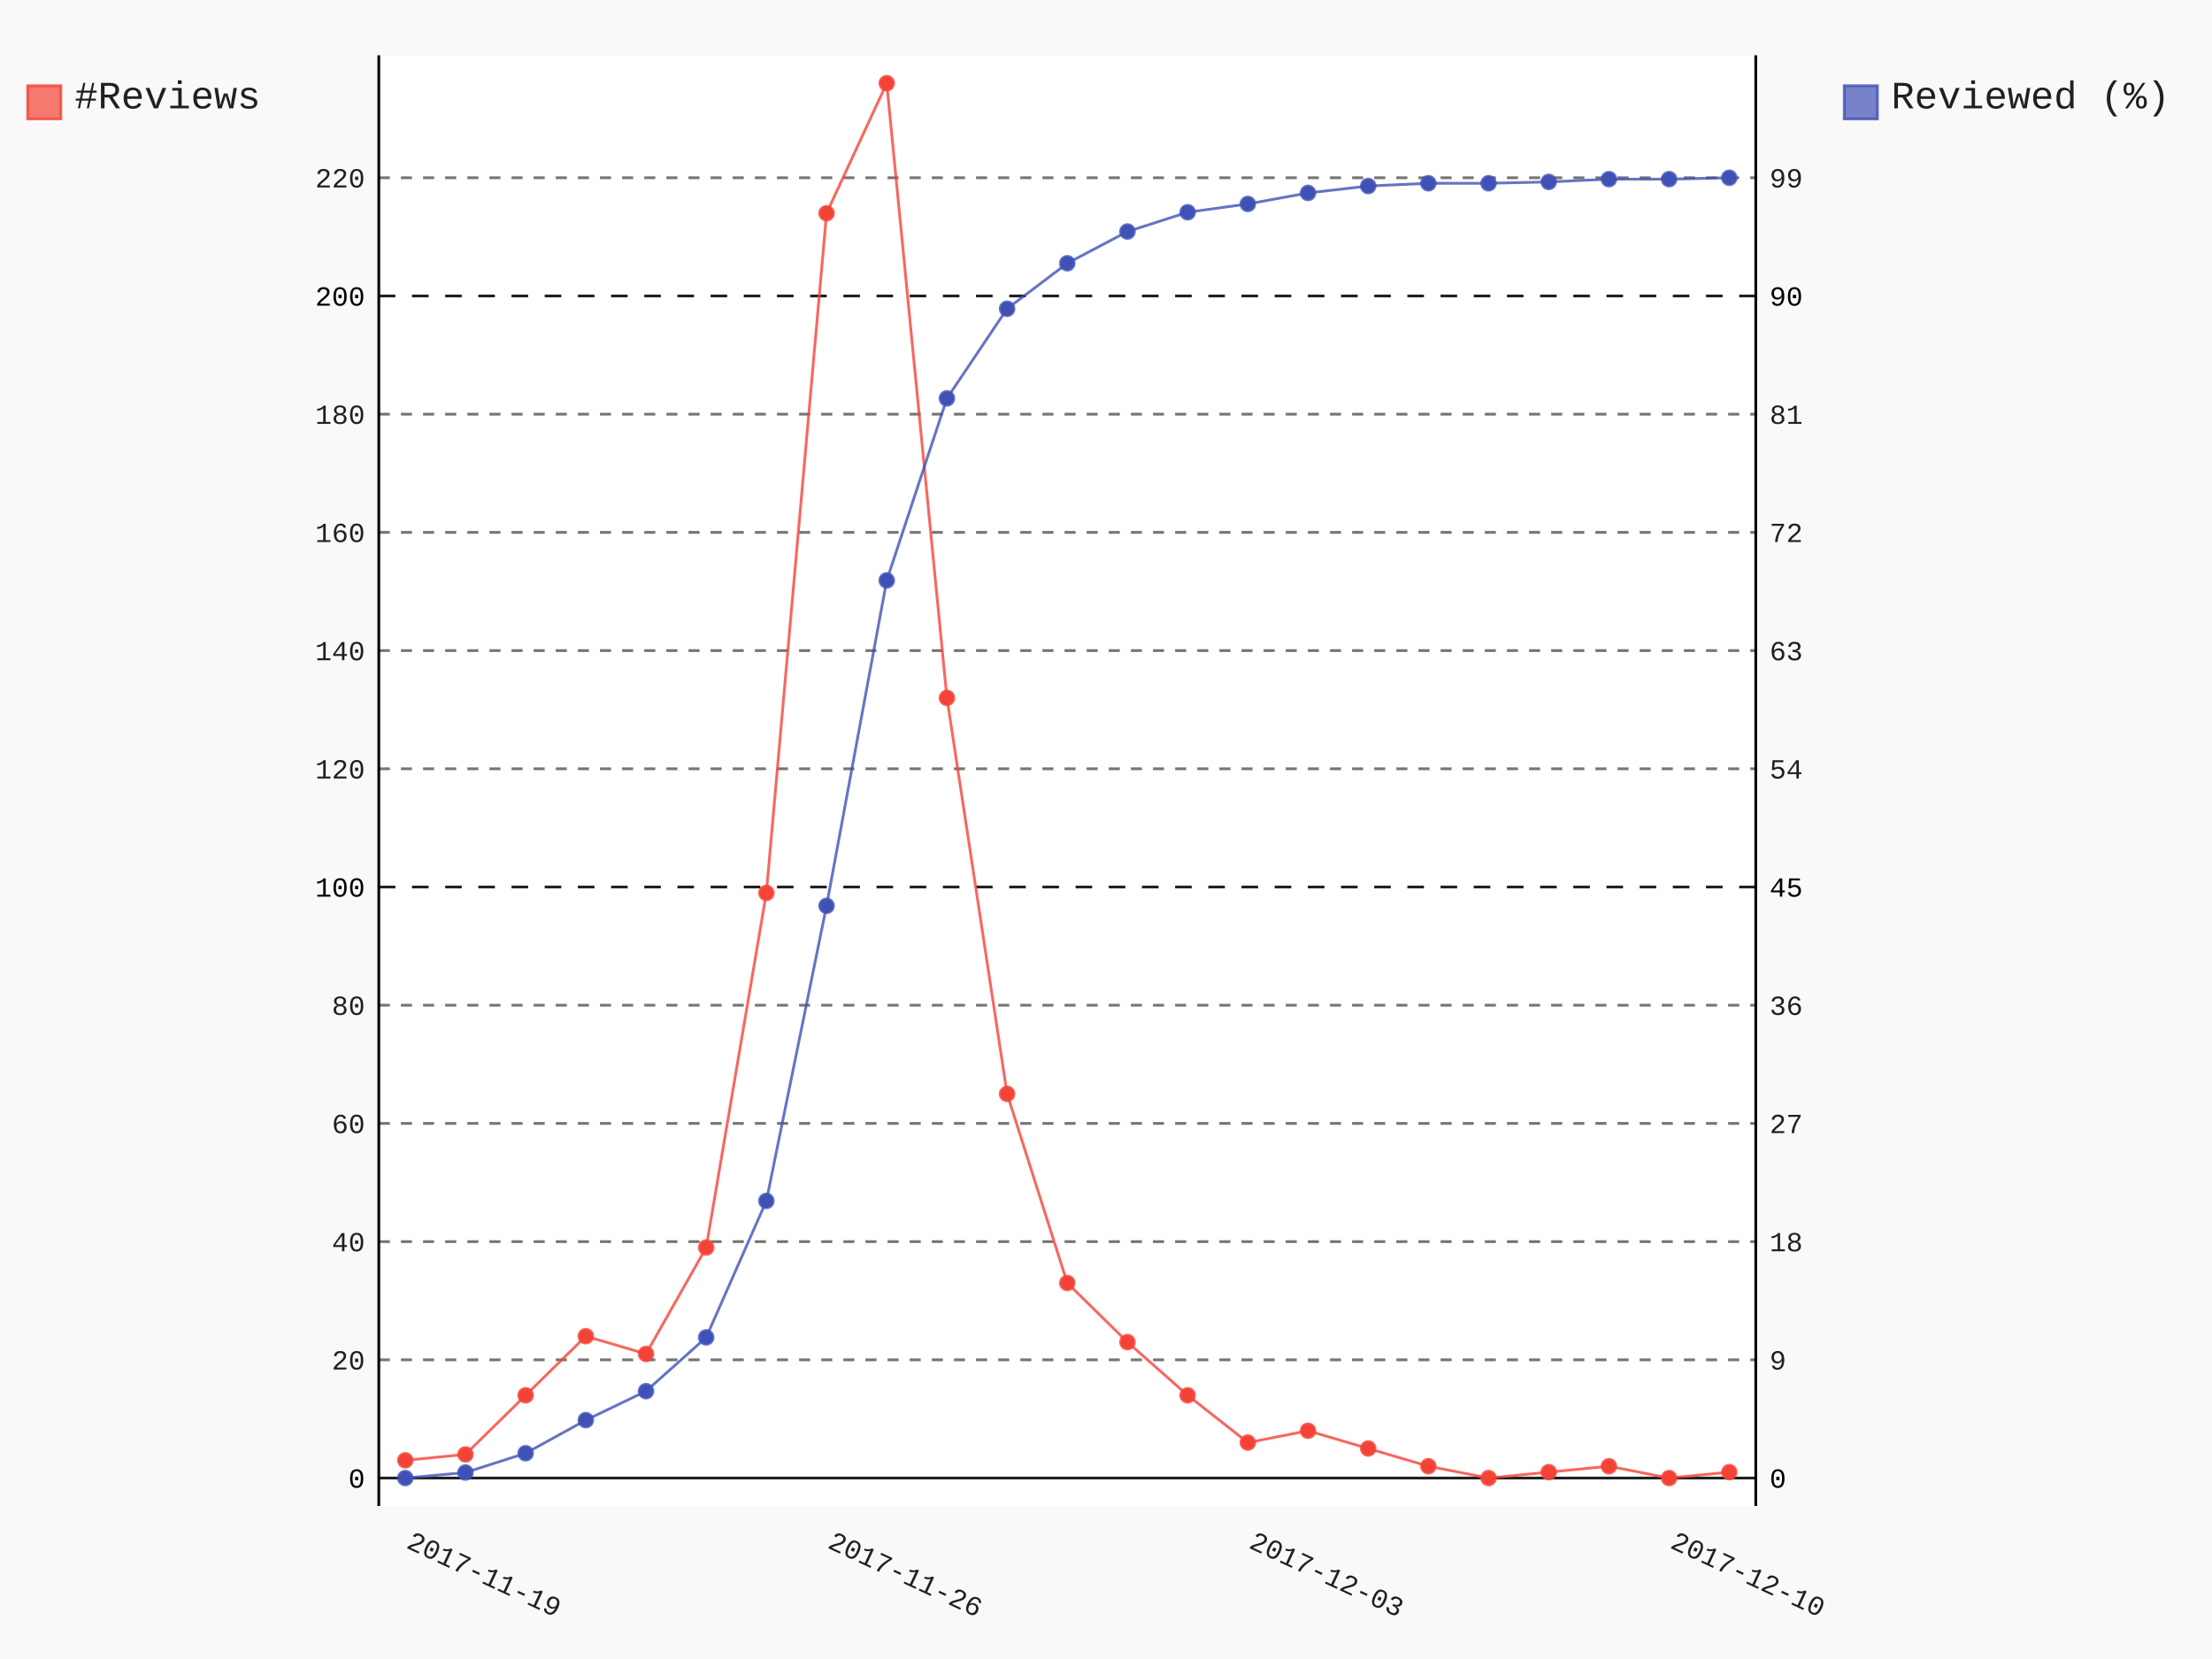
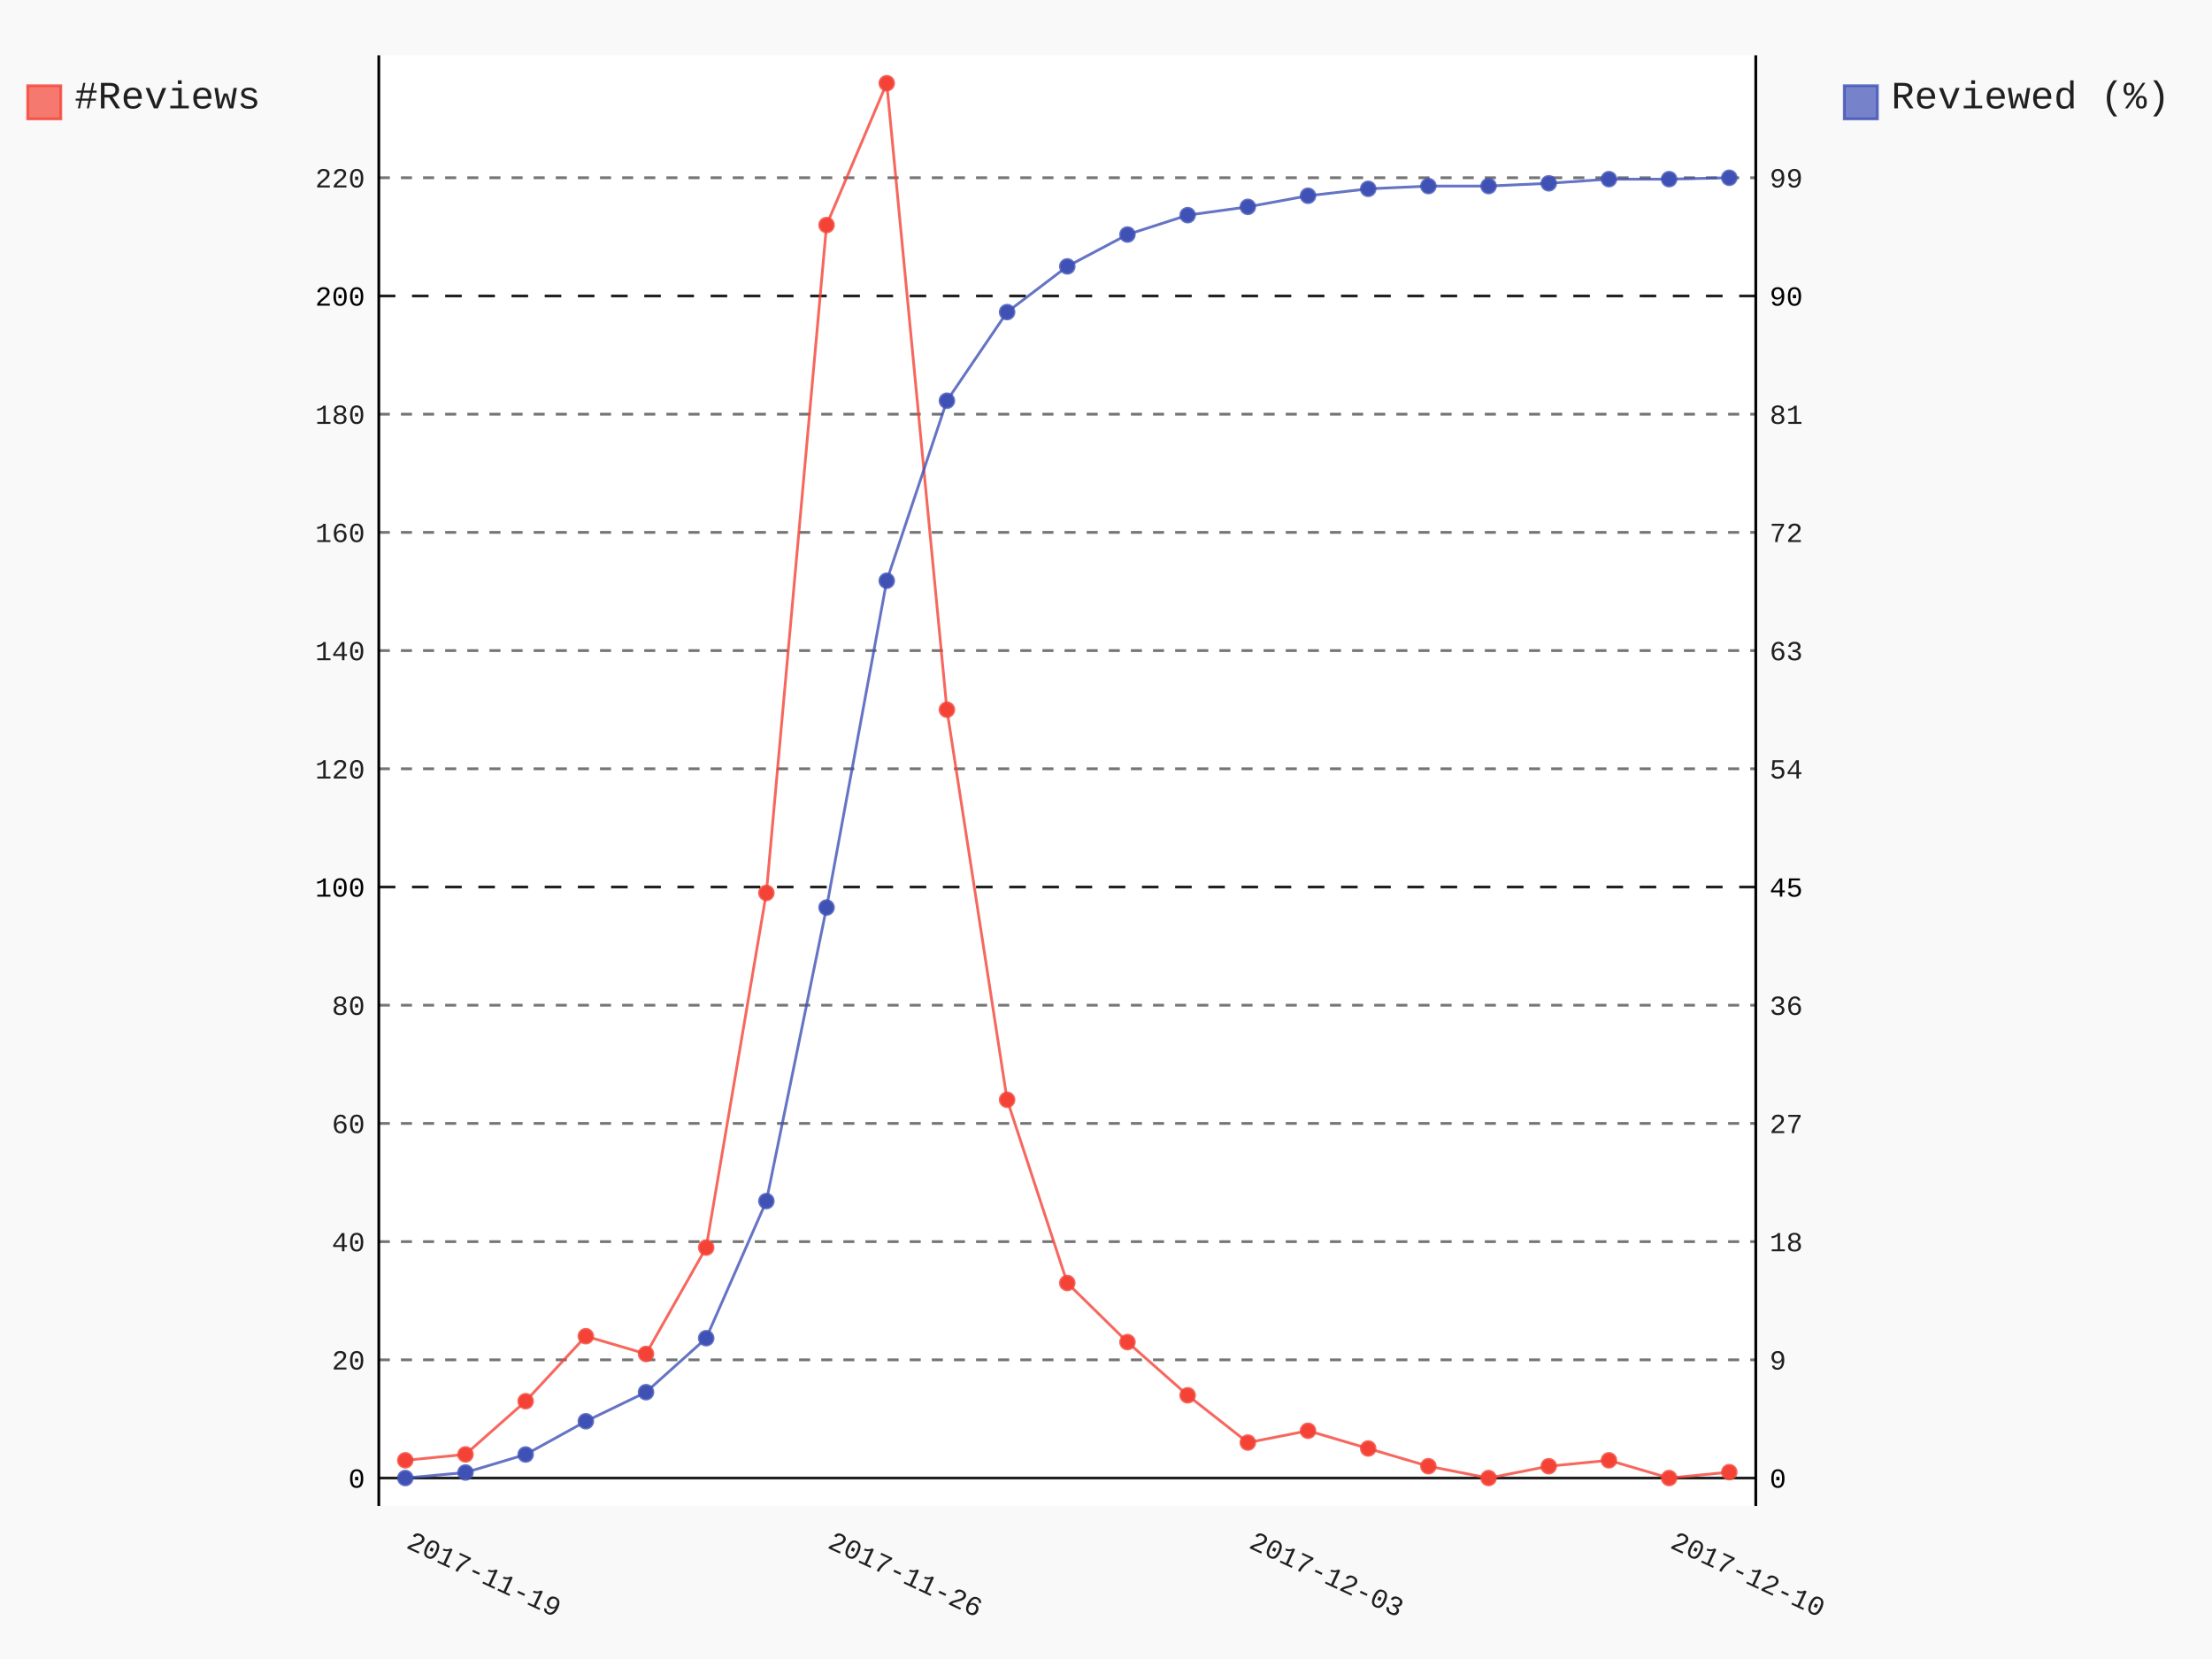
- <svg xmlns="http://www.w3.org/2000/svg" id="chart-0fe4ee4b-8bdb-4577-995a-9baac3557d16" class="pygal-chart" viewBox="0 0 800 600">
+ <svg xmlns="http://www.w3.org/2000/svg" id="chart-c64538fc-a9ce-4887-8f16-b215dd933efe" class="pygal-chart" viewBox="0 0 800 600">
  <defs>
-     <style type="text/css">#chart-0fe4ee4b-8bdb-4577-995a-9baac3557d16{-webkit-user-select:none;-webkit-font-smoothing:antialiased;font-family:Consolas,"Liberation Mono",Menlo,Courier,monospace}#chart-0fe4ee4b-8bdb-4577-995a-9baac3557d16 .title{font-family:Consolas,"Liberation Mono",Menlo,Courier,monospace;font-size:16px}#chart-0fe4ee4b-8bdb-4577-995a-9baac3557d16 .legends .legend text{font-family:Consolas,"Liberation Mono",Menlo,Courier,monospace;font-size:14px}#chart-0fe4ee4b-8bdb-4577-995a-9baac3557d16 .axis text{font-family:Consolas,"Liberation Mono",Menlo,Courier,monospace;font-size:10px}#chart-0fe4ee4b-8bdb-4577-995a-9baac3557d16 .axis text.major{font-family:Consolas,"Liberation Mono",Menlo,Courier,monospace;font-size:10px}#chart-0fe4ee4b-8bdb-4577-995a-9baac3557d16 .text-overlay text.value{font-family:Consolas,"Liberation Mono",Menlo,Courier,monospace;font-size:16px}#chart-0fe4ee4b-8bdb-4577-995a-9baac3557d16 .text-overlay text.label{font-family:Consolas,"Liberation Mono",Menlo,Courier,monospace;font-size:10px}#chart-0fe4ee4b-8bdb-4577-995a-9baac3557d16 .tooltip{font-family:Consolas,"Liberation Mono",Menlo,Courier,monospace;font-size:14px}#chart-0fe4ee4b-8bdb-4577-995a-9baac3557d16 text.no_data{font-family:Consolas,"Liberation Mono",Menlo,Courier,monospace;font-size:64px}
- #chart-0fe4ee4b-8bdb-4577-995a-9baac3557d16{background-color:rgba(249,249,249,1)}#chart-0fe4ee4b-8bdb-4577-995a-9baac3557d16 path,#chart-0fe4ee4b-8bdb-4577-995a-9baac3557d16 line,#chart-0fe4ee4b-8bdb-4577-995a-9baac3557d16 rect,#chart-0fe4ee4b-8bdb-4577-995a-9baac3557d16 circle{-webkit-transition:150ms;-moz-transition:150ms;transition:150ms}#chart-0fe4ee4b-8bdb-4577-995a-9baac3557d16 .graph &gt; .background{fill:rgba(249,249,249,1)}#chart-0fe4ee4b-8bdb-4577-995a-9baac3557d16 .plot &gt; .background{fill:rgba(255,255,255,1)}#chart-0fe4ee4b-8bdb-4577-995a-9baac3557d16 .graph{fill:rgba(0,0,0,.87)}#chart-0fe4ee4b-8bdb-4577-995a-9baac3557d16 text.no_data{fill:rgba(0,0,0,1)}#chart-0fe4ee4b-8bdb-4577-995a-9baac3557d16 .title{fill:rgba(0,0,0,1)}#chart-0fe4ee4b-8bdb-4577-995a-9baac3557d16 .legends .legend text{fill:rgba(0,0,0,.87)}#chart-0fe4ee4b-8bdb-4577-995a-9baac3557d16 .legends .legend:hover text{fill:rgba(0,0,0,1)}#chart-0fe4ee4b-8bdb-4577-995a-9baac3557d16 .axis .line{stroke:rgba(0,0,0,1)}#chart-0fe4ee4b-8bdb-4577-995a-9baac3557d16 .axis .guide.line{stroke:rgba(0,0,0,.54)}#chart-0fe4ee4b-8bdb-4577-995a-9baac3557d16 .axis .major.line{stroke:rgba(0,0,0,.87)}#chart-0fe4ee4b-8bdb-4577-995a-9baac3557d16 .axis text.major{fill:rgba(0,0,0,1)}#chart-0fe4ee4b-8bdb-4577-995a-9baac3557d16 .axis.y .guides:hover .guide.line,#chart-0fe4ee4b-8bdb-4577-995a-9baac3557d16 .line-graph .axis.x .guides:hover .guide.line,#chart-0fe4ee4b-8bdb-4577-995a-9baac3557d16 .stackedline-graph .axis.x .guides:hover .guide.line,#chart-0fe4ee4b-8bdb-4577-995a-9baac3557d16 .xy-graph .axis.x .guides:hover .guide.line{stroke:rgba(0,0,0,1)}#chart-0fe4ee4b-8bdb-4577-995a-9baac3557d16 .axis .guides:hover text{fill:rgba(0,0,0,1)}#chart-0fe4ee4b-8bdb-4577-995a-9baac3557d16 .reactive{fill-opacity:.7;stroke-opacity:.8}#chart-0fe4ee4b-8bdb-4577-995a-9baac3557d16 .ci{stroke:rgba(0,0,0,.87)}#chart-0fe4ee4b-8bdb-4577-995a-9baac3557d16 .reactive.active,#chart-0fe4ee4b-8bdb-4577-995a-9baac3557d16 .active .reactive{fill-opacity:.8;stroke-opacity:.9;stroke-width:4}#chart-0fe4ee4b-8bdb-4577-995a-9baac3557d16 .ci .reactive.active{stroke-width:1.5}#chart-0fe4ee4b-8bdb-4577-995a-9baac3557d16 .series text{fill:rgba(0,0,0,1)}#chart-0fe4ee4b-8bdb-4577-995a-9baac3557d16 .tooltip rect{fill:rgba(255,255,255,1);stroke:rgba(0,0,0,1);-webkit-transition:opacity 150ms;-moz-transition:opacity 150ms;transition:opacity 150ms}#chart-0fe4ee4b-8bdb-4577-995a-9baac3557d16 .tooltip .label{fill:rgba(0,0,0,.87)}#chart-0fe4ee4b-8bdb-4577-995a-9baac3557d16 .tooltip .label{fill:rgba(0,0,0,.87)}#chart-0fe4ee4b-8bdb-4577-995a-9baac3557d16 .tooltip .legend{font-size:.8em;fill:rgba(0,0,0,.54)}#chart-0fe4ee4b-8bdb-4577-995a-9baac3557d16 .tooltip .x_label{font-size:.6em;fill:rgba(0,0,0,1)}#chart-0fe4ee4b-8bdb-4577-995a-9baac3557d16 .tooltip .xlink{font-size:.5em;text-decoration:underline}#chart-0fe4ee4b-8bdb-4577-995a-9baac3557d16 .tooltip .value{font-size:1.5em}#chart-0fe4ee4b-8bdb-4577-995a-9baac3557d16 .bound{font-size:.5em}#chart-0fe4ee4b-8bdb-4577-995a-9baac3557d16 .max-value{font-size:.75em;fill:rgba(0,0,0,.54)}#chart-0fe4ee4b-8bdb-4577-995a-9baac3557d16 .map-element{fill:rgba(255,255,255,1);stroke:rgba(0,0,0,.54) !important}#chart-0fe4ee4b-8bdb-4577-995a-9baac3557d16 .map-element .reactive{fill-opacity:inherit;stroke-opacity:inherit}#chart-0fe4ee4b-8bdb-4577-995a-9baac3557d16 .color-0,#chart-0fe4ee4b-8bdb-4577-995a-9baac3557d16 .color-0 a:visited{stroke:#F44336;fill:#F44336}#chart-0fe4ee4b-8bdb-4577-995a-9baac3557d16 .color-1,#chart-0fe4ee4b-8bdb-4577-995a-9baac3557d16 .color-1 a:visited{stroke:#3F51B5;fill:#3F51B5}#chart-0fe4ee4b-8bdb-4577-995a-9baac3557d16 .text-overlay .color-0 text{fill:black}#chart-0fe4ee4b-8bdb-4577-995a-9baac3557d16 .text-overlay .color-1 text{fill:black}
- #chart-0fe4ee4b-8bdb-4577-995a-9baac3557d16 text.no_data{text-anchor:middle}#chart-0fe4ee4b-8bdb-4577-995a-9baac3557d16 .guide.line{fill:none}#chart-0fe4ee4b-8bdb-4577-995a-9baac3557d16 .centered{text-anchor:middle}#chart-0fe4ee4b-8bdb-4577-995a-9baac3557d16 .title{text-anchor:middle}#chart-0fe4ee4b-8bdb-4577-995a-9baac3557d16 .legends .legend text{fill-opacity:1}#chart-0fe4ee4b-8bdb-4577-995a-9baac3557d16 .axis.x text{text-anchor:middle}#chart-0fe4ee4b-8bdb-4577-995a-9baac3557d16 .axis.x:not(.web) text[transform]{text-anchor:start}#chart-0fe4ee4b-8bdb-4577-995a-9baac3557d16 .axis.x:not(.web) text[transform].backwards{text-anchor:end}#chart-0fe4ee4b-8bdb-4577-995a-9baac3557d16 .axis.y text{text-anchor:end}#chart-0fe4ee4b-8bdb-4577-995a-9baac3557d16 .axis.y text[transform].backwards{text-anchor:start}#chart-0fe4ee4b-8bdb-4577-995a-9baac3557d16 .axis.y2 text{text-anchor:start}#chart-0fe4ee4b-8bdb-4577-995a-9baac3557d16 .axis.y2 text[transform].backwards{text-anchor:end}#chart-0fe4ee4b-8bdb-4577-995a-9baac3557d16 .axis .guide.line{stroke-dasharray:4,4}#chart-0fe4ee4b-8bdb-4577-995a-9baac3557d16 .axis .major.guide.line{stroke-dasharray:6,6}#chart-0fe4ee4b-8bdb-4577-995a-9baac3557d16 .horizontal .axis.y .guide.line,#chart-0fe4ee4b-8bdb-4577-995a-9baac3557d16 .horizontal .axis.y2 .guide.line,#chart-0fe4ee4b-8bdb-4577-995a-9baac3557d16 .vertical .axis.x .guide.line{opacity:0}#chart-0fe4ee4b-8bdb-4577-995a-9baac3557d16 .horizontal .axis.always_show .guide.line,#chart-0fe4ee4b-8bdb-4577-995a-9baac3557d16 .vertical .axis.always_show .guide.line{opacity:1 !important}#chart-0fe4ee4b-8bdb-4577-995a-9baac3557d16 .axis.y .guides:hover .guide.line,#chart-0fe4ee4b-8bdb-4577-995a-9baac3557d16 .axis.y2 .guides:hover .guide.line,#chart-0fe4ee4b-8bdb-4577-995a-9baac3557d16 .axis.x .guides:hover .guide.line{opacity:1}#chart-0fe4ee4b-8bdb-4577-995a-9baac3557d16 .axis .guides:hover text{opacity:1}#chart-0fe4ee4b-8bdb-4577-995a-9baac3557d16 .nofill{fill:none}#chart-0fe4ee4b-8bdb-4577-995a-9baac3557d16 .subtle-fill{fill-opacity:.2}#chart-0fe4ee4b-8bdb-4577-995a-9baac3557d16 .dot{stroke-width:1px;fill-opacity:1}#chart-0fe4ee4b-8bdb-4577-995a-9baac3557d16 .dot.active{stroke-width:5px}#chart-0fe4ee4b-8bdb-4577-995a-9baac3557d16 .dot.negative{fill:transparent}#chart-0fe4ee4b-8bdb-4577-995a-9baac3557d16 text,#chart-0fe4ee4b-8bdb-4577-995a-9baac3557d16 tspan{stroke:none !important}#chart-0fe4ee4b-8bdb-4577-995a-9baac3557d16 .series text.active{opacity:1}#chart-0fe4ee4b-8bdb-4577-995a-9baac3557d16 .tooltip rect{fill-opacity:.95;stroke-width:.5}#chart-0fe4ee4b-8bdb-4577-995a-9baac3557d16 .tooltip text{fill-opacity:1}#chart-0fe4ee4b-8bdb-4577-995a-9baac3557d16 .showable{visibility:hidden}#chart-0fe4ee4b-8bdb-4577-995a-9baac3557d16 .showable.shown{visibility:visible}#chart-0fe4ee4b-8bdb-4577-995a-9baac3557d16 .gauge-background{fill:rgba(229,229,229,1);stroke:none}#chart-0fe4ee4b-8bdb-4577-995a-9baac3557d16 .bg-lines{stroke:rgba(249,249,249,1);stroke-width:2px}</style>
+     <style type="text/css">#chart-c64538fc-a9ce-4887-8f16-b215dd933efe{-webkit-user-select:none;-webkit-font-smoothing:antialiased;font-family:Consolas,"Liberation Mono",Menlo,Courier,monospace}#chart-c64538fc-a9ce-4887-8f16-b215dd933efe .title{font-family:Consolas,"Liberation Mono",Menlo,Courier,monospace;font-size:16px}#chart-c64538fc-a9ce-4887-8f16-b215dd933efe .legends .legend text{font-family:Consolas,"Liberation Mono",Menlo,Courier,monospace;font-size:14px}#chart-c64538fc-a9ce-4887-8f16-b215dd933efe .axis text{font-family:Consolas,"Liberation Mono",Menlo,Courier,monospace;font-size:10px}#chart-c64538fc-a9ce-4887-8f16-b215dd933efe .axis text.major{font-family:Consolas,"Liberation Mono",Menlo,Courier,monospace;font-size:10px}#chart-c64538fc-a9ce-4887-8f16-b215dd933efe .text-overlay text.value{font-family:Consolas,"Liberation Mono",Menlo,Courier,monospace;font-size:16px}#chart-c64538fc-a9ce-4887-8f16-b215dd933efe .text-overlay text.label{font-family:Consolas,"Liberation Mono",Menlo,Courier,monospace;font-size:10px}#chart-c64538fc-a9ce-4887-8f16-b215dd933efe .tooltip{font-family:Consolas,"Liberation Mono",Menlo,Courier,monospace;font-size:14px}#chart-c64538fc-a9ce-4887-8f16-b215dd933efe text.no_data{font-family:Consolas,"Liberation Mono",Menlo,Courier,monospace;font-size:64px}
+ #chart-c64538fc-a9ce-4887-8f16-b215dd933efe{background-color:rgba(249,249,249,1)}#chart-c64538fc-a9ce-4887-8f16-b215dd933efe path,#chart-c64538fc-a9ce-4887-8f16-b215dd933efe line,#chart-c64538fc-a9ce-4887-8f16-b215dd933efe rect,#chart-c64538fc-a9ce-4887-8f16-b215dd933efe circle{-webkit-transition:150ms;-moz-transition:150ms;transition:150ms}#chart-c64538fc-a9ce-4887-8f16-b215dd933efe .graph &gt; .background{fill:rgba(249,249,249,1)}#chart-c64538fc-a9ce-4887-8f16-b215dd933efe .plot &gt; .background{fill:rgba(255,255,255,1)}#chart-c64538fc-a9ce-4887-8f16-b215dd933efe .graph{fill:rgba(0,0,0,.87)}#chart-c64538fc-a9ce-4887-8f16-b215dd933efe text.no_data{fill:rgba(0,0,0,1)}#chart-c64538fc-a9ce-4887-8f16-b215dd933efe .title{fill:rgba(0,0,0,1)}#chart-c64538fc-a9ce-4887-8f16-b215dd933efe .legends .legend text{fill:rgba(0,0,0,.87)}#chart-c64538fc-a9ce-4887-8f16-b215dd933efe .legends .legend:hover text{fill:rgba(0,0,0,1)}#chart-c64538fc-a9ce-4887-8f16-b215dd933efe .axis .line{stroke:rgba(0,0,0,1)}#chart-c64538fc-a9ce-4887-8f16-b215dd933efe .axis .guide.line{stroke:rgba(0,0,0,.54)}#chart-c64538fc-a9ce-4887-8f16-b215dd933efe .axis .major.line{stroke:rgba(0,0,0,.87)}#chart-c64538fc-a9ce-4887-8f16-b215dd933efe .axis text.major{fill:rgba(0,0,0,1)}#chart-c64538fc-a9ce-4887-8f16-b215dd933efe .axis.y .guides:hover .guide.line,#chart-c64538fc-a9ce-4887-8f16-b215dd933efe .line-graph .axis.x .guides:hover .guide.line,#chart-c64538fc-a9ce-4887-8f16-b215dd933efe .stackedline-graph .axis.x .guides:hover .guide.line,#chart-c64538fc-a9ce-4887-8f16-b215dd933efe .xy-graph .axis.x .guides:hover .guide.line{stroke:rgba(0,0,0,1)}#chart-c64538fc-a9ce-4887-8f16-b215dd933efe .axis .guides:hover text{fill:rgba(0,0,0,1)}#chart-c64538fc-a9ce-4887-8f16-b215dd933efe .reactive{fill-opacity:.7;stroke-opacity:.8}#chart-c64538fc-a9ce-4887-8f16-b215dd933efe .ci{stroke:rgba(0,0,0,.87)}#chart-c64538fc-a9ce-4887-8f16-b215dd933efe .reactive.active,#chart-c64538fc-a9ce-4887-8f16-b215dd933efe .active .reactive{fill-opacity:.8;stroke-opacity:.9;stroke-width:4}#chart-c64538fc-a9ce-4887-8f16-b215dd933efe .ci .reactive.active{stroke-width:1.5}#chart-c64538fc-a9ce-4887-8f16-b215dd933efe .series text{fill:rgba(0,0,0,1)}#chart-c64538fc-a9ce-4887-8f16-b215dd933efe .tooltip rect{fill:rgba(255,255,255,1);stroke:rgba(0,0,0,1);-webkit-transition:opacity 150ms;-moz-transition:opacity 150ms;transition:opacity 150ms}#chart-c64538fc-a9ce-4887-8f16-b215dd933efe .tooltip .label{fill:rgba(0,0,0,.87)}#chart-c64538fc-a9ce-4887-8f16-b215dd933efe .tooltip .label{fill:rgba(0,0,0,.87)}#chart-c64538fc-a9ce-4887-8f16-b215dd933efe .tooltip .legend{font-size:.8em;fill:rgba(0,0,0,.54)}#chart-c64538fc-a9ce-4887-8f16-b215dd933efe .tooltip .x_label{font-size:.6em;fill:rgba(0,0,0,1)}#chart-c64538fc-a9ce-4887-8f16-b215dd933efe .tooltip .xlink{font-size:.5em;text-decoration:underline}#chart-c64538fc-a9ce-4887-8f16-b215dd933efe .tooltip .value{font-size:1.5em}#chart-c64538fc-a9ce-4887-8f16-b215dd933efe .bound{font-size:.5em}#chart-c64538fc-a9ce-4887-8f16-b215dd933efe .max-value{font-size:.75em;fill:rgba(0,0,0,.54)}#chart-c64538fc-a9ce-4887-8f16-b215dd933efe .map-element{fill:rgba(255,255,255,1);stroke:rgba(0,0,0,.54) !important}#chart-c64538fc-a9ce-4887-8f16-b215dd933efe .map-element .reactive{fill-opacity:inherit;stroke-opacity:inherit}#chart-c64538fc-a9ce-4887-8f16-b215dd933efe .color-0,#chart-c64538fc-a9ce-4887-8f16-b215dd933efe .color-0 a:visited{stroke:#F44336;fill:#F44336}#chart-c64538fc-a9ce-4887-8f16-b215dd933efe .color-1,#chart-c64538fc-a9ce-4887-8f16-b215dd933efe .color-1 a:visited{stroke:#3F51B5;fill:#3F51B5}#chart-c64538fc-a9ce-4887-8f16-b215dd933efe .text-overlay .color-0 text{fill:black}#chart-c64538fc-a9ce-4887-8f16-b215dd933efe .text-overlay .color-1 text{fill:black}
+ #chart-c64538fc-a9ce-4887-8f16-b215dd933efe text.no_data{text-anchor:middle}#chart-c64538fc-a9ce-4887-8f16-b215dd933efe .guide.line{fill:none}#chart-c64538fc-a9ce-4887-8f16-b215dd933efe .centered{text-anchor:middle}#chart-c64538fc-a9ce-4887-8f16-b215dd933efe .title{text-anchor:middle}#chart-c64538fc-a9ce-4887-8f16-b215dd933efe .legends .legend text{fill-opacity:1}#chart-c64538fc-a9ce-4887-8f16-b215dd933efe .axis.x text{text-anchor:middle}#chart-c64538fc-a9ce-4887-8f16-b215dd933efe .axis.x:not(.web) text[transform]{text-anchor:start}#chart-c64538fc-a9ce-4887-8f16-b215dd933efe .axis.x:not(.web) text[transform].backwards{text-anchor:end}#chart-c64538fc-a9ce-4887-8f16-b215dd933efe .axis.y text{text-anchor:end}#chart-c64538fc-a9ce-4887-8f16-b215dd933efe .axis.y text[transform].backwards{text-anchor:start}#chart-c64538fc-a9ce-4887-8f16-b215dd933efe .axis.y2 text{text-anchor:start}#chart-c64538fc-a9ce-4887-8f16-b215dd933efe .axis.y2 text[transform].backwards{text-anchor:end}#chart-c64538fc-a9ce-4887-8f16-b215dd933efe .axis .guide.line{stroke-dasharray:4,4}#chart-c64538fc-a9ce-4887-8f16-b215dd933efe .axis .major.guide.line{stroke-dasharray:6,6}#chart-c64538fc-a9ce-4887-8f16-b215dd933efe .horizontal .axis.y .guide.line,#chart-c64538fc-a9ce-4887-8f16-b215dd933efe .horizontal .axis.y2 .guide.line,#chart-c64538fc-a9ce-4887-8f16-b215dd933efe .vertical .axis.x .guide.line{opacity:0}#chart-c64538fc-a9ce-4887-8f16-b215dd933efe .horizontal .axis.always_show .guide.line,#chart-c64538fc-a9ce-4887-8f16-b215dd933efe .vertical .axis.always_show .guide.line{opacity:1 !important}#chart-c64538fc-a9ce-4887-8f16-b215dd933efe .axis.y .guides:hover .guide.line,#chart-c64538fc-a9ce-4887-8f16-b215dd933efe .axis.y2 .guides:hover .guide.line,#chart-c64538fc-a9ce-4887-8f16-b215dd933efe .axis.x .guides:hover .guide.line{opacity:1}#chart-c64538fc-a9ce-4887-8f16-b215dd933efe .axis .guides:hover text{opacity:1}#chart-c64538fc-a9ce-4887-8f16-b215dd933efe .nofill{fill:none}#chart-c64538fc-a9ce-4887-8f16-b215dd933efe .subtle-fill{fill-opacity:.2}#chart-c64538fc-a9ce-4887-8f16-b215dd933efe .dot{stroke-width:1px;fill-opacity:1}#chart-c64538fc-a9ce-4887-8f16-b215dd933efe .dot.active{stroke-width:5px}#chart-c64538fc-a9ce-4887-8f16-b215dd933efe .dot.negative{fill:transparent}#chart-c64538fc-a9ce-4887-8f16-b215dd933efe text,#chart-c64538fc-a9ce-4887-8f16-b215dd933efe tspan{stroke:none !important}#chart-c64538fc-a9ce-4887-8f16-b215dd933efe .series text.active{opacity:1}#chart-c64538fc-a9ce-4887-8f16-b215dd933efe .tooltip rect{fill-opacity:.95;stroke-width:.5}#chart-c64538fc-a9ce-4887-8f16-b215dd933efe .tooltip text{fill-opacity:1}#chart-c64538fc-a9ce-4887-8f16-b215dd933efe .showable{visibility:hidden}#chart-c64538fc-a9ce-4887-8f16-b215dd933efe .showable.shown{visibility:visible}#chart-c64538fc-a9ce-4887-8f16-b215dd933efe .gauge-background{fill:rgba(229,229,229,1);stroke:none}#chart-c64538fc-a9ce-4887-8f16-b215dd933efe .bg-lines{stroke:rgba(249,249,249,1);stroke-width:2px}</style>
  </defs>
  <g class="graph dateline-graph vertical">
    <rect class="background" height="600" width="800" x="0" y="0" />
    <g class="plot" transform="translate(137, 20)">
      <rect class="background" height="524.643" width="498.0" x="0" y="0" />
      <g class="axis y always_show">
        <g class="guides">
          <path class="axis major line" d="M0 514.554 h498" />
          <text class="major" x="-5" y="518.054">0</text>
        </g>
        <g class="guides">
          <path class="guide line" d="M0 471.802 h498" />
          <text class="" x="-5" y="475.302">20</text>
        </g>
        <g class="guides">
          <path class="guide line" d="M0 429.051 h498" />
          <text class="" x="-5" y="432.551">40</text>
        </g>
        <g class="guides">
          <path class="guide line" d="M0 386.3 h498" />
          <text class="" x="-5" y="389.8">60</text>
        </g>
        <g class="guides">
          <path class="guide line" d="M0 343.549 h498" />
          <text class="" x="-5" y="347.049">80</text>
        </g>
        <g class="guides">
          <path class="major guide line" d="M0 300.798 h498" />
          <text class="major" x="-5" y="304.298">100</text>
        </g>
        <g class="guides">
          <path class="guide line" d="M0 258.046 h498" />
          <text class="" x="-5" y="261.546">120</text>
        </g>
        <g class="guides">
          <path class="guide line" d="M0 215.295 h498" />
          <text class="" x="-5" y="218.795">140</text>
        </g>
        <g class="guides">
          <path class="guide line" d="M0 172.544 h498" />
          <text class="" x="-5" y="176.044">160</text>
        </g>
        <g class="guides">
          <path class="guide line" d="M0 129.793 h498" />
          <text class="" x="-5" y="133.293">180</text>
        </g>
        <g class="guides">
          <path class="major guide line" d="M0 87.041 h498" />
          <text class="major" x="-5" y="90.541">200</text>
        </g>
        <g class="guides">
          <path class="guide line" d="M0 44.29 h498" />
          <text class="" x="-5" y="47.79">220</text>
        </g>
      </g>
      <g class="axis y2">
        <g class="guides">
          <text class="major" x="503.0" y="518.054">0</text>
        </g>
        <g class="guides">
          <text class="" x="503.0" y="475.302">9</text>
        </g>
        <g class="guides">
          <text class="" x="503.0" y="432.551">18</text>
        </g>
        <g class="guides">
          <text class="" x="503.0" y="389.8">27</text>
        </g>
        <g class="guides">
          <text class="" x="503.0" y="347.049">36</text>
        </g>
        <g class="guides">
          <text class="major" x="503.0" y="304.298">45</text>
        </g>
        <g class="guides">
          <text class="" x="503.0" y="261.546">54</text>
        </g>
        <g class="guides">
          <text class="" x="503.0" y="218.795">63</text>
        </g>
        <g class="guides">
          <text class="" x="503.0" y="176.044">72</text>
        </g>
        <g class="guides">
          <text class="" x="503.0" y="133.293">81</text>
        </g>
        <g class="guides">
          <text class="major" x="503.0" y="90.541">90</text>
        </g>
        <g class="guides">
          <text class="" x="503.0" y="47.79">99</text>
        </g>
      </g>
      <g class="axis x">
        <path class="line" d="M0 0 v524.643" />
        <g class="guides">
          <path class="guide line" d="M9.577 0 v524.643" />
          <text class="" x="9.577" y="539.643" transform="rotate(25 9.576923 539.6429)">2017-11-19</text>
        </g>
        <g class="guides">
          <path class="guide line" d="M161.937 0 v524.643" />
          <text class="" x="161.937" y="539.643" transform="rotate(25 161.9371 539.6429)">2017-11-26</text>
        </g>
        <g class="guides">
          <path class="guide line" d="M314.297 0 v524.643" />
          <text class="" x="314.297" y="539.643" transform="rotate(25 314.2972 539.6429)">2017-12-03</text>
        </g>
        <g class="guides">
          <path class="guide line" d="M466.657 0 v524.643" />
          <text class="" x="466.657" y="539.643" transform="rotate(25 466.6573 539.6429)">2017-12-10</text>
        </g>
        <path class="line" d="M498 0 v524.643" />
      </g>
      <g class="series serie-0 color-0">
-         <path class="line reactive nofill" d="M9.577 508.141 L31.343 506.003 53.108 484.628 74.874 463.252 96.64 469.665 118.406 431.189 140.171 302.935 161.937 57.116 183.703 10.089 205.469 232.396 227.234 375.612 249 444.014 270.766 465.39 292.531 484.628 314.297 501.728 336.063 497.453 357.829 503.866 379.594 510.278 401.36 514.554 423.126 512.416 444.892 510.278 466.657 514.554 488.423 512.416" />
+         <path class="line reactive nofill" d="M9.577 508.141 L31.343 506.003 53.108 486.765 74.874 463.252 96.64 469.665 118.406 431.189 140.171 302.935 161.937 61.391 183.703 10.089 205.469 236.671 227.234 377.75 249 444.014 270.766 465.39 292.531 484.628 314.297 501.728 336.063 497.453 357.829 503.866 379.594 510.278 401.36 514.554 423.126 510.278 444.892 508.141 466.657 514.554 488.423 512.416" />
      </g>
      <g class="series serie-1 color-1">
-         <path class="line reactive nofill" d="M9.577 514.554 L31.343 512.559 53.108 505.577 74.874 493.609 96.64 483.136 118.406 463.687 140.171 414.317 161.937 307.598 183.703 189.907 205.469 124.08 227.234 91.666 249 75.209 270.766 63.739 292.531 56.757 314.297 53.765 336.063 49.776 357.829 47.282 379.594 46.285 401.36 46.285 423.126 45.786 444.892 44.789 466.657 44.789 488.423 44.29" />
+         <path class="line reactive nofill" d="M9.577 514.554 L31.343 512.55 53.108 506.04 74.874 494.02 96.64 483.503 118.406 463.972 140.171 414.391 161.937 308.219 183.703 190.027 205.469 124.921 227.234 92.869 249 76.342 270.766 64.824 292.531 57.812 314.297 54.807 336.063 50.801 357.829 48.297 379.594 47.295 401.36 47.295 423.126 46.294 444.892 44.791 466.657 44.791 488.423 44.29" />
      </g>
    </g>
    <g class="titles" />
    <g class="plot overlay" transform="translate(137, 20)">
      <g class="series serie-0 color-0">
        <g class="dots">
          <circle class="dot reactive tooltip-trigger" cx="9.577" cy="508.141" r="2.5" />
        </g>
        <g class="dots">
          <circle class="dot reactive tooltip-trigger" cx="31.343" cy="506.003" r="2.5" />
        </g>
        <g class="dots">
-           <circle class="dot reactive tooltip-trigger" cx="53.108" cy="484.628" r="2.5" />
+           <circle class="dot reactive tooltip-trigger" cx="53.108" cy="486.765" r="2.5" />
        </g>
        <g class="dots">
          <circle class="dot reactive tooltip-trigger" cx="74.874" cy="463.252" r="2.5" />
        </g>
        <g class="dots">
          <circle class="dot reactive tooltip-trigger" cx="96.64" cy="469.665" r="2.5" />
        </g>
        <g class="dots">
          <circle class="dot reactive tooltip-trigger" cx="118.406" cy="431.189" r="2.5" />
        </g>
        <g class="dots">
          <circle class="dot reactive tooltip-trigger" cx="140.171" cy="302.935" r="2.5" />
        </g>
        <g class="dots">
-           <circle class="dot reactive tooltip-trigger" cx="161.937" cy="57.116" r="2.5" />
+           <circle class="dot reactive tooltip-trigger" cx="161.937" cy="61.391" r="2.5" />
        </g>
        <g class="dots">
          <circle class="dot reactive tooltip-trigger" cx="183.703" cy="10.089" r="2.5" />
        </g>
        <g class="dots">
-           <circle class="dot reactive tooltip-trigger" cx="205.469" cy="232.396" r="2.5" />
-         </g>
-         <g class="dots">
-           <circle class="dot reactive tooltip-trigger" cx="227.234" cy="375.612" r="2.5" />
+           <circle class="dot reactive tooltip-trigger" cx="205.469" cy="236.671" r="2.5" />
+         </g>
+         <g class="dots">
+           <circle class="dot reactive tooltip-trigger" cx="227.234" cy="377.75" r="2.5" />
        </g>
        <g class="dots">
          <circle class="dot reactive tooltip-trigger" cx="249.0" cy="444.014" r="2.5" />
        </g>
        <g class="dots">
          <circle class="dot reactive tooltip-trigger" cx="270.766" cy="465.39" r="2.5" />
        </g>
        <g class="dots">
          <circle class="dot reactive tooltip-trigger" cx="292.531" cy="484.628" r="2.5" />
        </g>
        <g class="dots">
          <circle class="dot reactive tooltip-trigger" cx="314.297" cy="501.728" r="2.5" />
        </g>
        <g class="dots">
          <circle class="dot reactive tooltip-trigger" cx="336.063" cy="497.453" r="2.5" />
        </g>
        <g class="dots">
          <circle class="dot reactive tooltip-trigger" cx="357.829" cy="503.866" r="2.5" />
        </g>
        <g class="dots">
          <circle class="dot reactive tooltip-trigger" cx="379.594" cy="510.278" r="2.5" />
        </g>
        <g class="dots">
          <circle class="dot reactive tooltip-trigger" cx="401.36" cy="514.554" r="2.5" />
        </g>
        <g class="dots">
-           <circle class="dot reactive tooltip-trigger" cx="423.126" cy="512.416" r="2.5" />
-         </g>
-         <g class="dots">
-           <circle class="dot reactive tooltip-trigger" cx="444.892" cy="510.278" r="2.5" />
+           <circle class="dot reactive tooltip-trigger" cx="423.126" cy="510.278" r="2.5" />
+         </g>
+         <g class="dots">
+           <circle class="dot reactive tooltip-trigger" cx="444.892" cy="508.141" r="2.5" />
        </g>
        <g class="dots">
          <circle class="dot reactive tooltip-trigger" cx="466.657" cy="514.554" r="2.5" />
        </g>
        <g class="dots">
          <circle class="dot reactive tooltip-trigger" cx="488.423" cy="512.416" r="2.5" />
        </g>
      </g>
      <g class="series serie-1 color-1">
        <g class="dots">
          <circle class="dot reactive tooltip-trigger" cx="9.577" cy="514.554" r="2.5" />
        </g>
        <g class="dots">
-           <circle class="dot reactive tooltip-trigger" cx="31.343" cy="512.559" r="2.5" />
-         </g>
-         <g class="dots">
-           <circle class="dot reactive tooltip-trigger" cx="53.108" cy="505.577" r="2.5" />
-         </g>
-         <g class="dots">
-           <circle class="dot reactive tooltip-trigger" cx="74.874" cy="493.609" r="2.5" />
-         </g>
-         <g class="dots">
-           <circle class="dot reactive tooltip-trigger" cx="96.64" cy="483.136" r="2.5" />
-         </g>
-         <g class="dots">
-           <circle class="dot reactive tooltip-trigger" cx="118.406" cy="463.687" r="2.5" />
-         </g>
-         <g class="dots">
-           <circle class="dot reactive tooltip-trigger" cx="140.171" cy="414.317" r="2.5" />
-         </g>
-         <g class="dots">
-           <circle class="dot reactive tooltip-trigger" cx="161.937" cy="307.598" r="2.5" />
-         </g>
-         <g class="dots">
-           <circle class="dot reactive tooltip-trigger" cx="183.703" cy="189.907" r="2.5" />
-         </g>
-         <g class="dots">
-           <circle class="dot reactive tooltip-trigger" cx="205.469" cy="124.08" r="2.5" />
-         </g>
-         <g class="dots">
-           <circle class="dot reactive tooltip-trigger" cx="227.234" cy="91.666" r="2.5" />
-         </g>
-         <g class="dots">
-           <circle class="dot reactive tooltip-trigger" cx="249.0" cy="75.209" r="2.5" />
-         </g>
-         <g class="dots">
-           <circle class="dot reactive tooltip-trigger" cx="270.766" cy="63.739" r="2.5" />
-         </g>
-         <g class="dots">
-           <circle class="dot reactive tooltip-trigger" cx="292.531" cy="56.757" r="2.5" />
-         </g>
-         <g class="dots">
-           <circle class="dot reactive tooltip-trigger" cx="314.297" cy="53.765" r="2.5" />
-         </g>
-         <g class="dots">
-           <circle class="dot reactive tooltip-trigger" cx="336.063" cy="49.776" r="2.5" />
-         </g>
-         <g class="dots">
-           <circle class="dot reactive tooltip-trigger" cx="357.829" cy="47.282" r="2.5" />
-         </g>
-         <g class="dots">
-           <circle class="dot reactive tooltip-trigger" cx="379.594" cy="46.285" r="2.5" />
-         </g>
-         <g class="dots">
-           <circle class="dot reactive tooltip-trigger" cx="401.36" cy="46.285" r="2.5" />
-         </g>
-         <g class="dots">
-           <circle class="dot reactive tooltip-trigger" cx="423.126" cy="45.786" r="2.5" />
-         </g>
-         <g class="dots">
-           <circle class="dot reactive tooltip-trigger" cx="444.892" cy="44.789" r="2.5" />
-         </g>
-         <g class="dots">
-           <circle class="dot reactive tooltip-trigger" cx="466.657" cy="44.789" r="2.5" />
+           <circle class="dot reactive tooltip-trigger" cx="31.343" cy="512.55" r="2.5" />
+         </g>
+         <g class="dots">
+           <circle class="dot reactive tooltip-trigger" cx="53.108" cy="506.04" r="2.5" />
+         </g>
+         <g class="dots">
+           <circle class="dot reactive tooltip-trigger" cx="74.874" cy="494.02" r="2.5" />
+         </g>
+         <g class="dots">
+           <circle class="dot reactive tooltip-trigger" cx="96.64" cy="483.503" r="2.5" />
+         </g>
+         <g class="dots">
+           <circle class="dot reactive tooltip-trigger" cx="118.406" cy="463.972" r="2.5" />
+         </g>
+         <g class="dots">
+           <circle class="dot reactive tooltip-trigger" cx="140.171" cy="414.391" r="2.5" />
+         </g>
+         <g class="dots">
+           <circle class="dot reactive tooltip-trigger" cx="161.937" cy="308.219" r="2.5" />
+         </g>
+         <g class="dots">
+           <circle class="dot reactive tooltip-trigger" cx="183.703" cy="190.027" r="2.5" />
+         </g>
+         <g class="dots">
+           <circle class="dot reactive tooltip-trigger" cx="205.469" cy="124.921" r="2.5" />
+         </g>
+         <g class="dots">
+           <circle class="dot reactive tooltip-trigger" cx="227.234" cy="92.869" r="2.5" />
+         </g>
+         <g class="dots">
+           <circle class="dot reactive tooltip-trigger" cx="249.0" cy="76.342" r="2.5" />
+         </g>
+         <g class="dots">
+           <circle class="dot reactive tooltip-trigger" cx="270.766" cy="64.824" r="2.5" />
+         </g>
+         <g class="dots">
+           <circle class="dot reactive tooltip-trigger" cx="292.531" cy="57.812" r="2.5" />
+         </g>
+         <g class="dots">
+           <circle class="dot reactive tooltip-trigger" cx="314.297" cy="54.807" r="2.5" />
+         </g>
+         <g class="dots">
+           <circle class="dot reactive tooltip-trigger" cx="336.063" cy="50.801" r="2.5" />
+         </g>
+         <g class="dots">
+           <circle class="dot reactive tooltip-trigger" cx="357.829" cy="48.297" r="2.5" />
+         </g>
+         <g class="dots">
+           <circle class="dot reactive tooltip-trigger" cx="379.594" cy="47.295" r="2.5" />
+         </g>
+         <g class="dots">
+           <circle class="dot reactive tooltip-trigger" cx="401.36" cy="47.295" r="2.5" />
+         </g>
+         <g class="dots">
+           <circle class="dot reactive tooltip-trigger" cx="423.126" cy="46.294" r="2.5" />
+         </g>
+         <g class="dots">
+           <circle class="dot reactive tooltip-trigger" cx="444.892" cy="44.791" r="2.5" />
+         </g>
+         <g class="dots">
+           <circle class="dot reactive tooltip-trigger" cx="466.657" cy="44.791" r="2.5" />
        </g>
        <g class="dots">
          <circle class="dot reactive tooltip-trigger" cx="488.423" cy="44.29" r="2.5" />
        </g>
      </g>
    </g>
    <g class="plot text-overlay" transform="translate(137, 20)">
      <g class="series serie-0 color-0" />
      <g class="series serie-1 color-1" />
    </g>
    <g class="plot tooltip-overlay" transform="translate(137, 20)">
      <g class="tooltip" style="opacity: 0" transform="translate(0 0)">
        <rect class="tooltip-box" height="0" rx="0" ry="0" width="0" />
        <g class="text" />
      </g>
    </g>
    <g class="legends" transform="translate(10, 30)">
      <g class="legend reactive activate-serie" id="activate-serie-0">
        <rect class="color-0 reactive" height="12" width="12" x="0.0" y="1.0" />
        <text x="17.0" y="9.2">#Reviews</text>
      </g>
    </g>
    <g class="legends" transform="translate(667, 30)">
      <g class="legend reactive activate-serie" id="activate-serie-1">
        <rect class="color-1 reactive" height="12" width="12" x="0.0" y="1.0" />
        <text x="17.0" y="9.2">Reviewed (%)</text>
      </g>
    </g>
  </g>
</svg>
